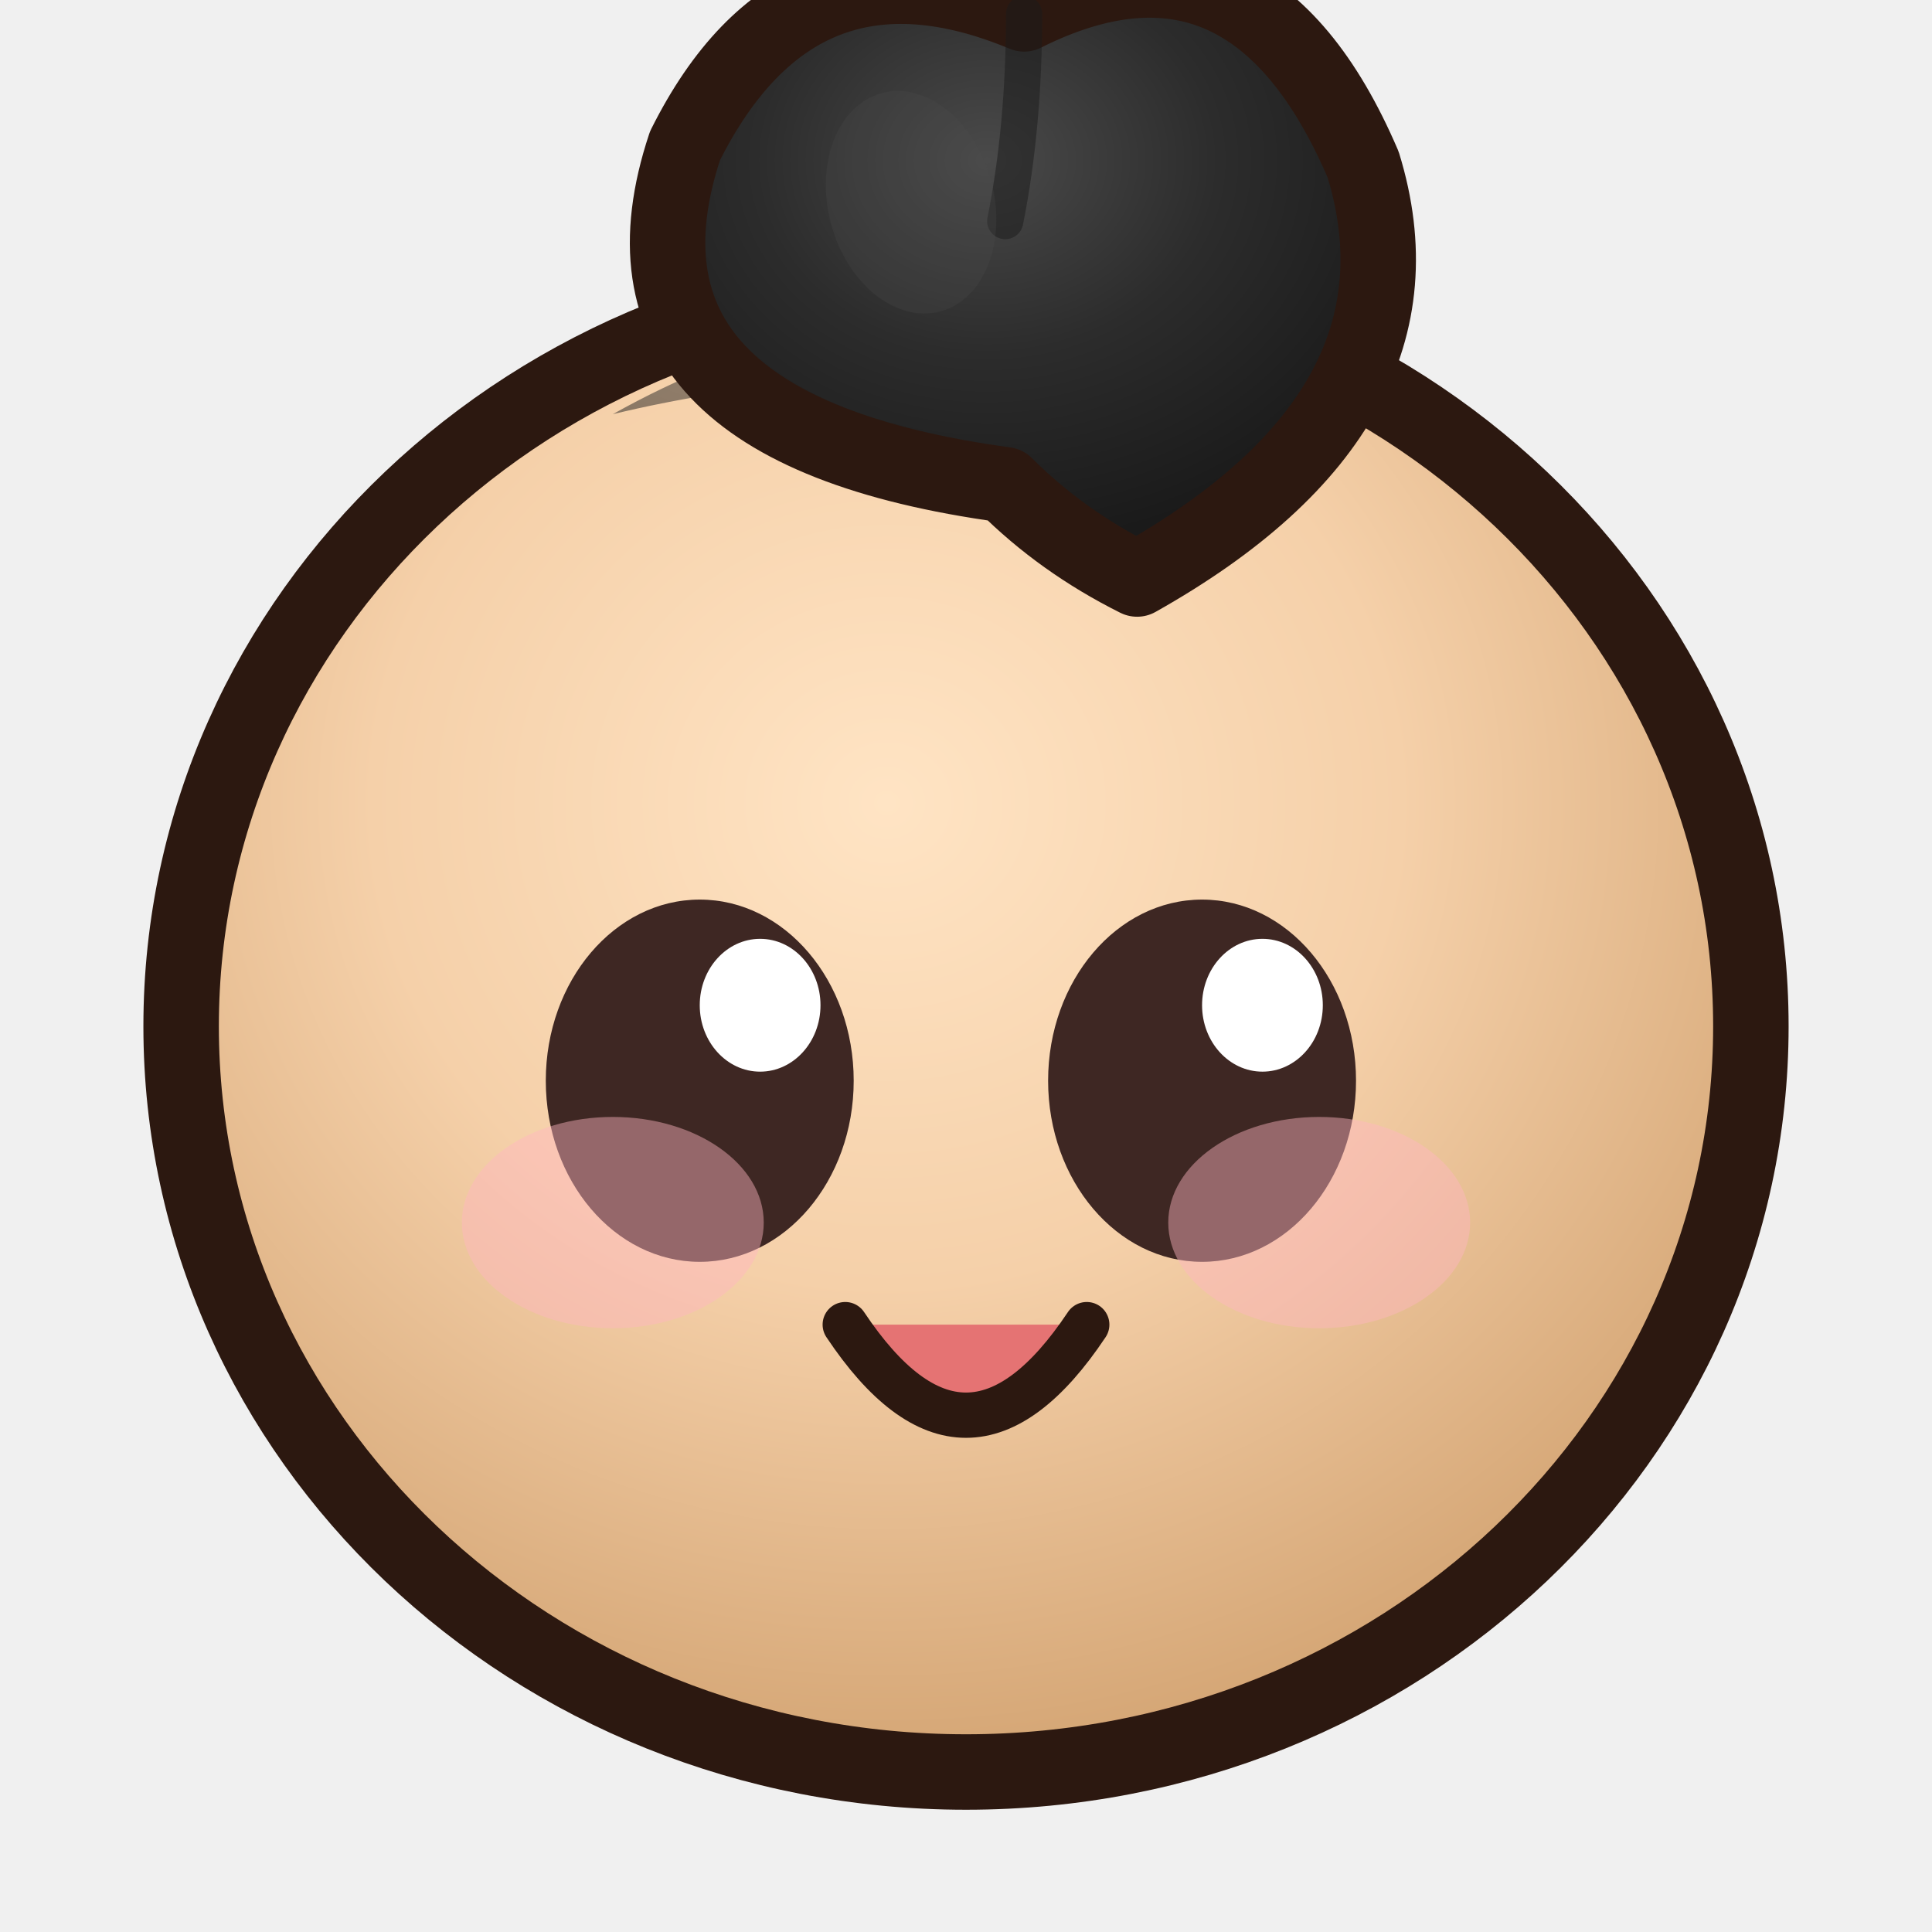
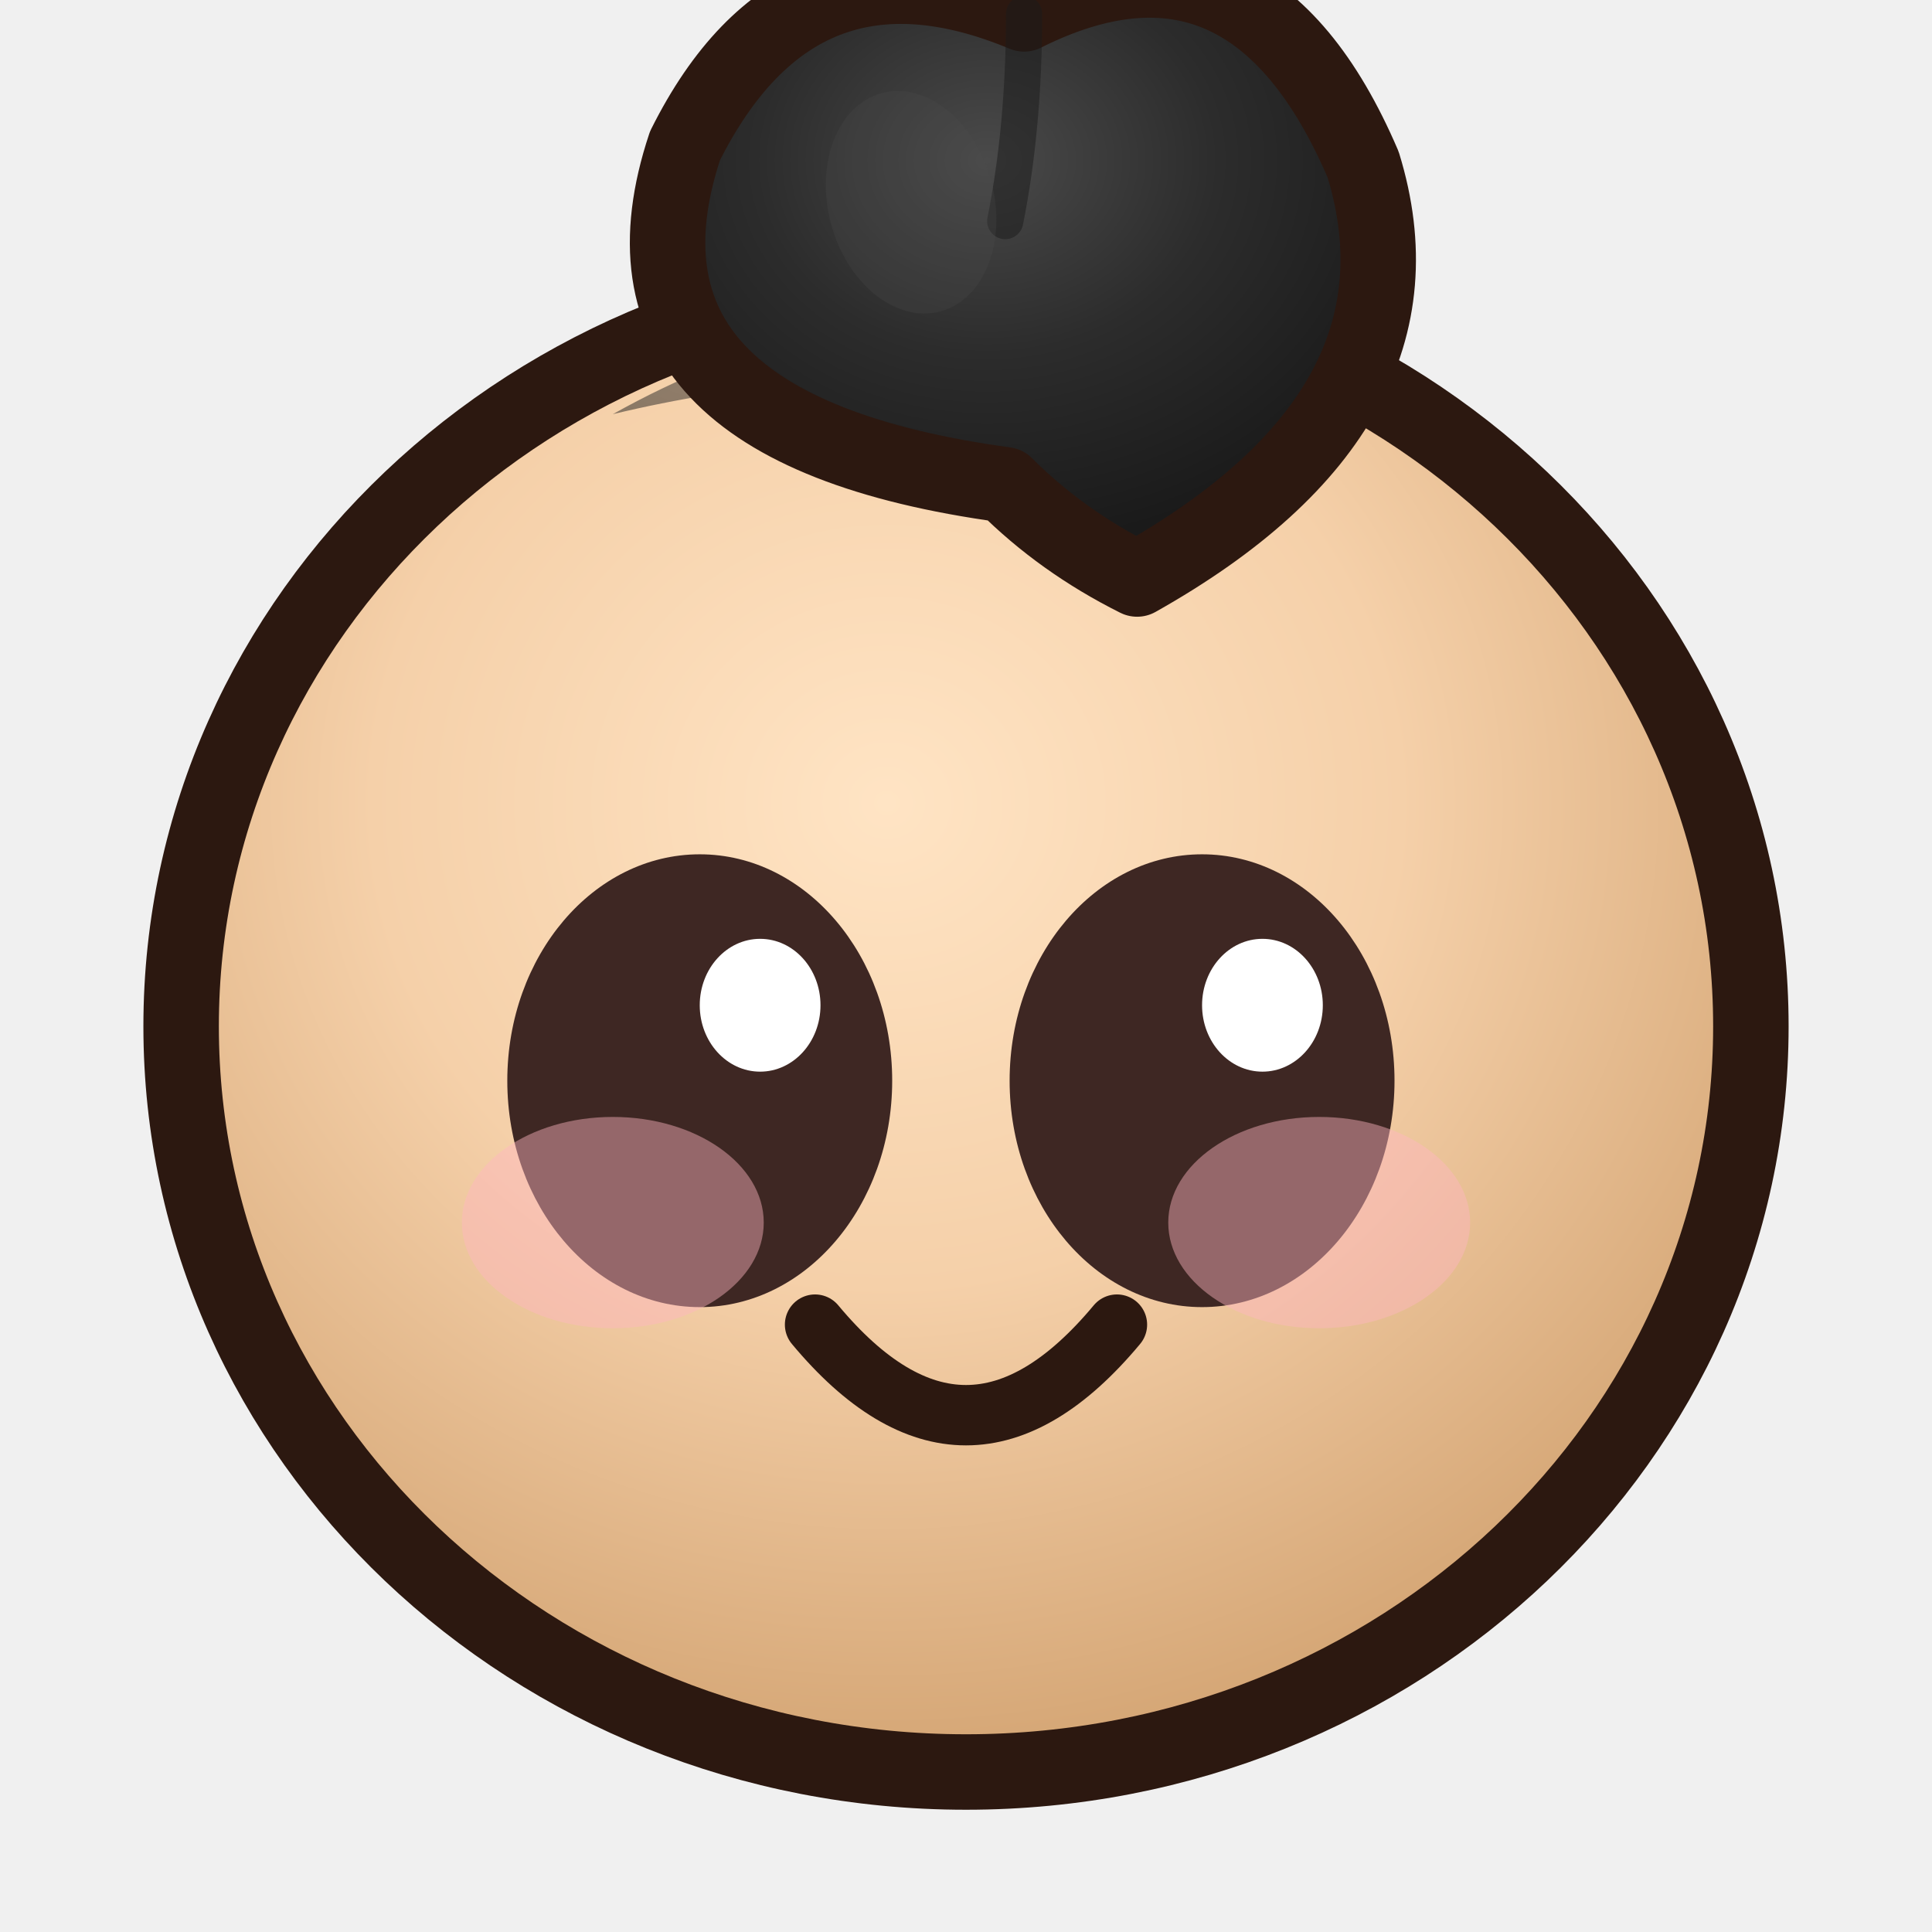
<svg xmlns="http://www.w3.org/2000/svg" viewBox="0 0 64 64" width="64" height="64" id="face_happy">
  <defs>
    <radialGradient id="headGrad" cx="45%" cy="35%" r="65%" fx="45%" fy="35%">
      <stop offset="0%" stop-color="#FFE4C4" />
      <stop offset="50%" stop-color="#F5D0A9" />
      <stop offset="100%" stop-color="#D4A574" />
    </radialGradient>
    <radialGradient id="headGradHair" cx="45%" cy="30%" r="65%" fx="45%" fy="30%">
      <stop offset="0%" stop-color="#4A4A4A" />
      <stop offset="50%" stop-color="#2C2C2C" />
      <stop offset="100%" stop-color="#1A1A1A" />
    </radialGradient>
  </defs>
  <ellipse cx="32" cy="34" rx="26" ry="24.7" fill="url(#headGrad)" stroke="#2C1810" stroke-width="2.5" stroke-linecap="round" stroke-linejoin="round" />
  <path d="M20.3 13.72       Q 26.8 10.08, 33.3 10.6       Q 39.8 11.12, 43.7 15.28       Q 39.8 12.68, 33.3 12.68       Q 26.8 12.16, 20.3 13.72 Z" fill="url(#headGradHair)" opacity="0.5" />
  <path d="       M33.3 16.06       Q 19.572 14.188,         22.692 4.828       Q 26.436 -2.66,         33.924 0.46       Q 41.412 -3.284,         45.156 5.452       Q 47.652 13.564,         37.668 19.18       Q 35.172 17.932,         33.3 16.06 Z" fill="url(#headGradHair)" stroke="#2C1810" stroke-width="2.5" stroke-linecap="round" stroke-linejoin="round" />
  <path d="M33.924 0.46       Q 33.924 4.204,         33.3 7.324" fill="none" stroke="#1A1A1A" stroke-width="1.2" stroke-linecap="round" opacity="0.5" />
  <ellipse cx="30.18" cy="6.7" rx="2.746" ry="3.744" fill="#4A4A4A" opacity="0.25" transform="rotate(-15 30.18 6.7)" />
-   <ellipse cx="23.18" cy="35.8" rx="5.1" ry="6" fill="#3E2723" />
+   <ellipse cx="23.18" cy="35.8" rx="6.375" ry="7.5" fill="#3E2723" />
  <ellipse cx="25.18" cy="33.3" rx="2" ry="2.2" fill="#FFFFFF" />
-   <ellipse cx="39.82" cy="35.8" rx="5.1" ry="6" fill="#3E2723" />
+   <ellipse cx="39.82" cy="35.8" rx="6.375" ry="7.5" fill="#3E2723" />
  <ellipse cx="41.82" cy="33.3" rx="2" ry="2.2" fill="#FFFFFF" />
-   <path d="M28 43.88 Q 32 49.88, 36 43.88" fill="#E57373" stroke="#2C1810" stroke-width="1.5" stroke-linecap="round" />
+   <path d="M27 43.88 Q 32 49.88, 37 43.88" fill="none" stroke="#2C1810" stroke-width="2" stroke-linecap="round" />
  <ellipse cx="20.3" cy="40.5" rx="5" ry="3.5" fill="#FFB6C1" opacity="0.45" />
  <ellipse cx="43.7" cy="40.5" rx="5" ry="3.5" fill="#FFB6C1" opacity="0.45" />
</svg>
